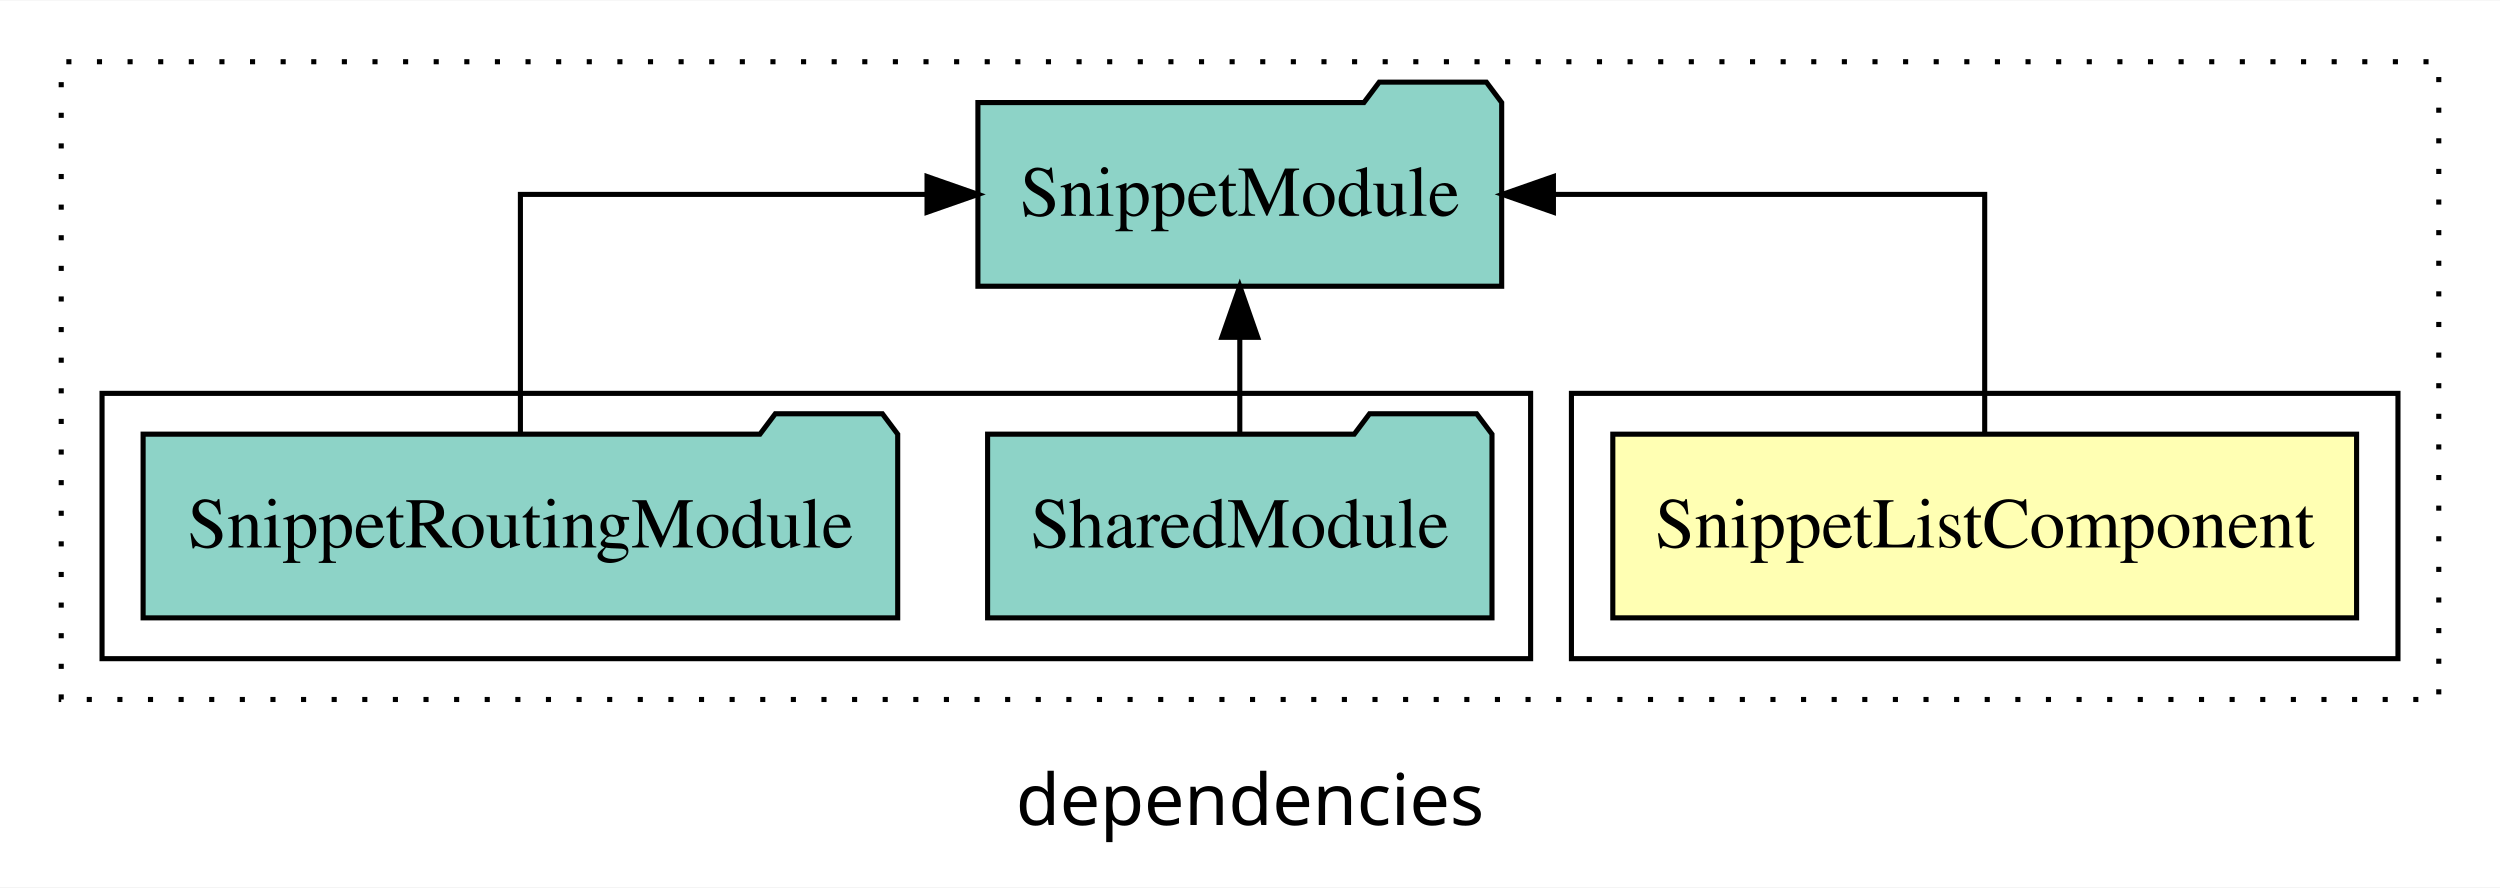
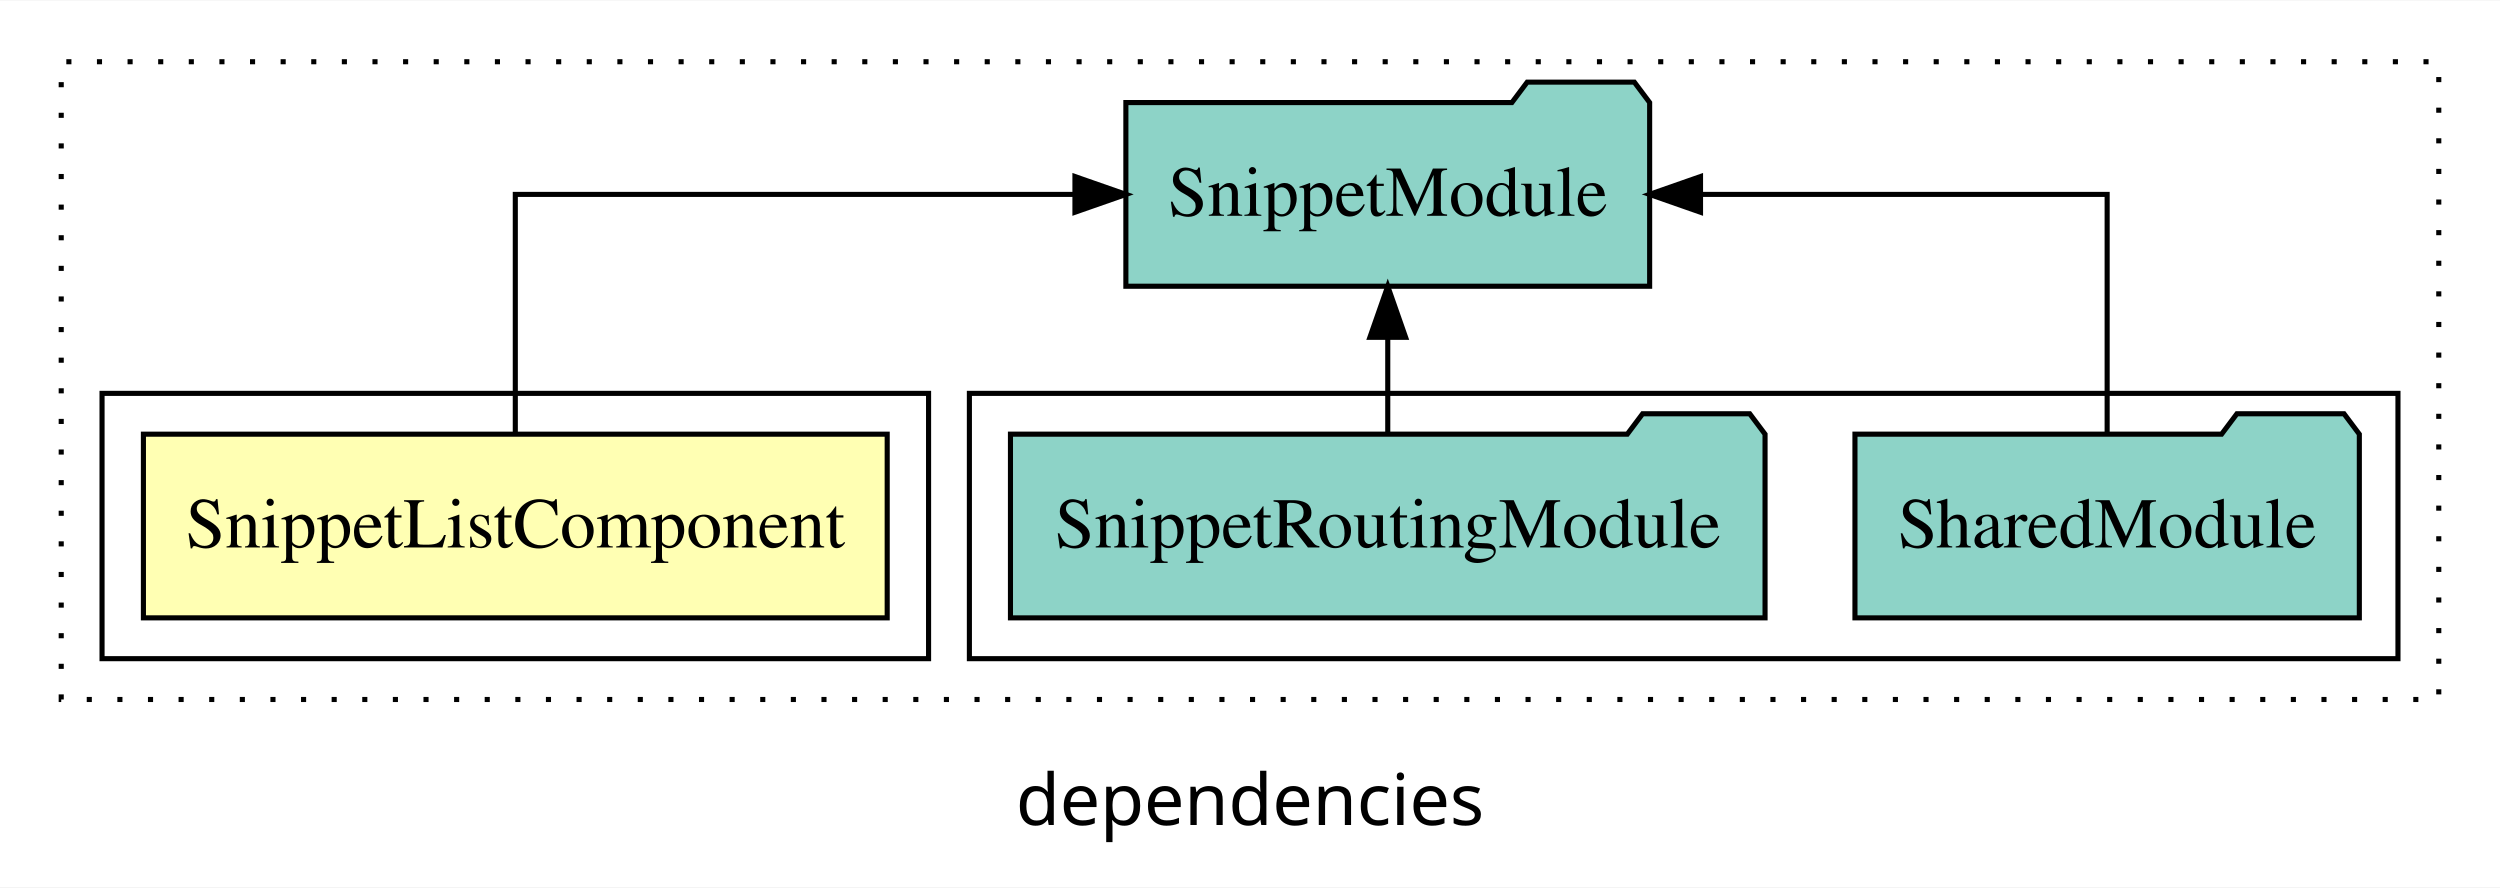
<svg xmlns="http://www.w3.org/2000/svg" width="490pt" height="174pt" viewBox="0.00 0.00 490.00 173.80">
  <g id="graph0" class="graph" transform="scale(1 1) rotate(0) translate(4 169.8)">
    <polygon fill="white" stroke="transparent" points="-4,4 -4,-169.8 486,-169.8 486,4 -4,4" />
    <text text-anchor="middle" x="241" y="-8.2" font-family="sans-serif" font-size="14.00">dependencies</text>
    <g id="clust1" class="cluster">
      <polygon fill="none" stroke="black" stroke-dasharray="1,5" points="8,-32.8 8,-157.8 474,-157.8 474,-32.8 8,-32.8" />
    </g>
+     <g id="clust4" class="cluster">
+       <polygon fill="none" stroke="black" points="186,-40.8 186,-92.8 466,-92.8 466,-40.8 186,-40.8" />
+     </g>
    <g id="clust2" class="cluster">
-       <polygon fill="none" stroke="black" points="304,-40.8 304,-92.8 466,-92.8 466,-40.8 304,-40.8" />
-     </g>
-     <g id="clust4" class="cluster">
-       <polygon fill="none" stroke="black" points="16,-40.8 16,-92.8 296,-92.8 296,-40.8 16,-40.8" />
+       <polygon fill="none" stroke="black" points="16,-40.8 16,-92.8 178,-92.8 178,-40.8 16,-40.8" />
    </g>
    <g id="node1" class="node">
-       <polygon fill="#ffffb3" stroke="black" points="457.89,-84.8 312.11,-84.8 312.11,-48.8 457.89,-48.8 457.89,-84.8" />
-       <text text-anchor="middle" x="385" y="-62.6" font-family="Times,serif" font-size="14.00">SnippetListComponent</text>
+       <polygon fill="#ffffb3" stroke="black" points="169.89,-84.8 24.11,-84.8 24.11,-48.8 169.89,-48.8 169.89,-84.8" />
+       <text text-anchor="middle" x="97" y="-62.6" font-family="Times,serif" font-size="14.00">SnippetListComponent</text>
    </g>
    <g id="node2" class="node">
-       <polygon fill="#8dd3c7" stroke="black" points="290.33,-149.8 287.33,-153.8 266.33,-153.8 263.33,-149.8 187.67,-149.8 187.67,-113.8 290.33,-113.8 290.33,-149.8" />
-       <text text-anchor="middle" x="239" y="-127.6" font-family="Times,serif" font-size="14.00">SnippetModule</text>
+       <polygon fill="#8dd3c7" stroke="black" points="319.33,-149.8 316.33,-153.8 295.33,-153.8 292.33,-149.8 216.67,-149.8 216.67,-113.8 319.33,-113.8 319.33,-149.8" />
+       <text text-anchor="middle" x="268" y="-127.6" font-family="Times,serif" font-size="14.00">SnippetModule</text>
    </g>
    <g id="edge1" class="edge">
-       <path fill="none" stroke="black" d="M385,-84.91C385,-104.14 385,-131.8 385,-131.8 385,-131.8 300.47,-131.8 300.47,-131.8" />
-       <polygon fill="black" stroke="black" points="300.47,-128.3 290.47,-131.8 300.47,-135.3 300.47,-128.3" />
+       <path fill="none" stroke="black" d="M97,-84.91C97,-104.14 97,-131.8 97,-131.8 97,-131.8 206.69,-131.8 206.69,-131.8" />
+       <polygon fill="black" stroke="black" points="206.69,-135.3 216.69,-131.8 206.69,-128.3 206.69,-135.3" />
    </g>
    <g id="node3" class="node">
-       <polygon fill="#8dd3c7" stroke="black" points="288.43,-84.8 285.43,-88.8 264.43,-88.8 261.43,-84.8 189.57,-84.8 189.57,-48.8 288.43,-48.8 288.43,-84.8" />
-       <text text-anchor="middle" x="239" y="-62.6" font-family="Times,serif" font-size="14.00">SharedModule</text>
+       <polygon fill="#8dd3c7" stroke="black" points="458.43,-84.8 455.43,-88.8 434.43,-88.8 431.43,-84.8 359.57,-84.8 359.57,-48.8 458.43,-48.8 458.43,-84.8" />
+       <text text-anchor="middle" x="409" y="-62.6" font-family="Times,serif" font-size="14.00">SharedModule</text>
    </g>
    <g id="edge2" class="edge">
-       <path fill="none" stroke="black" d="M239,-84.91C239,-84.91 239,-103.79 239,-103.79" />
-       <polygon fill="black" stroke="black" points="235.5,-103.79 239,-113.79 242.5,-103.79 235.5,-103.79" />
+       <path fill="none" stroke="black" d="M409,-84.91C409,-104.14 409,-131.8 409,-131.8 409,-131.8 329.3,-131.8 329.3,-131.8" />
+       <polygon fill="black" stroke="black" points="329.3,-128.3 319.3,-131.8 329.3,-135.3 329.3,-128.3" />
    </g>
    <g id="node4" class="node">
-       <polygon fill="#8dd3c7" stroke="black" points="171.95,-84.8 168.95,-88.8 147.95,-88.8 144.95,-84.8 24.05,-84.8 24.05,-48.8 171.95,-48.8 171.95,-84.8" />
-       <text text-anchor="middle" x="98" y="-62.6" font-family="Times,serif" font-size="14.00">SnippetRoutingModule</text>
+       <polygon fill="#8dd3c7" stroke="black" points="341.95,-84.8 338.95,-88.8 317.95,-88.8 314.95,-84.8 194.05,-84.8 194.05,-48.8 341.95,-48.8 341.95,-84.8" />
+       <text text-anchor="middle" x="268" y="-62.6" font-family="Times,serif" font-size="14.00">SnippetRoutingModule</text>
    </g>
    <g id="edge3" class="edge">
-       <path fill="none" stroke="black" d="M98,-84.91C98,-104.14 98,-131.8 98,-131.8 98,-131.8 177.7,-131.8 177.7,-131.8" />
-       <polygon fill="black" stroke="black" points="177.7,-135.3 187.7,-131.8 177.7,-128.3 177.7,-135.3" />
+       <path fill="none" stroke="black" d="M268,-84.91C268,-84.91 268,-103.79 268,-103.79" />
+       <polygon fill="black" stroke="black" points="264.5,-103.79 268,-113.79 271.5,-103.79 264.5,-103.79" />
    </g>
  </g>
</svg>
